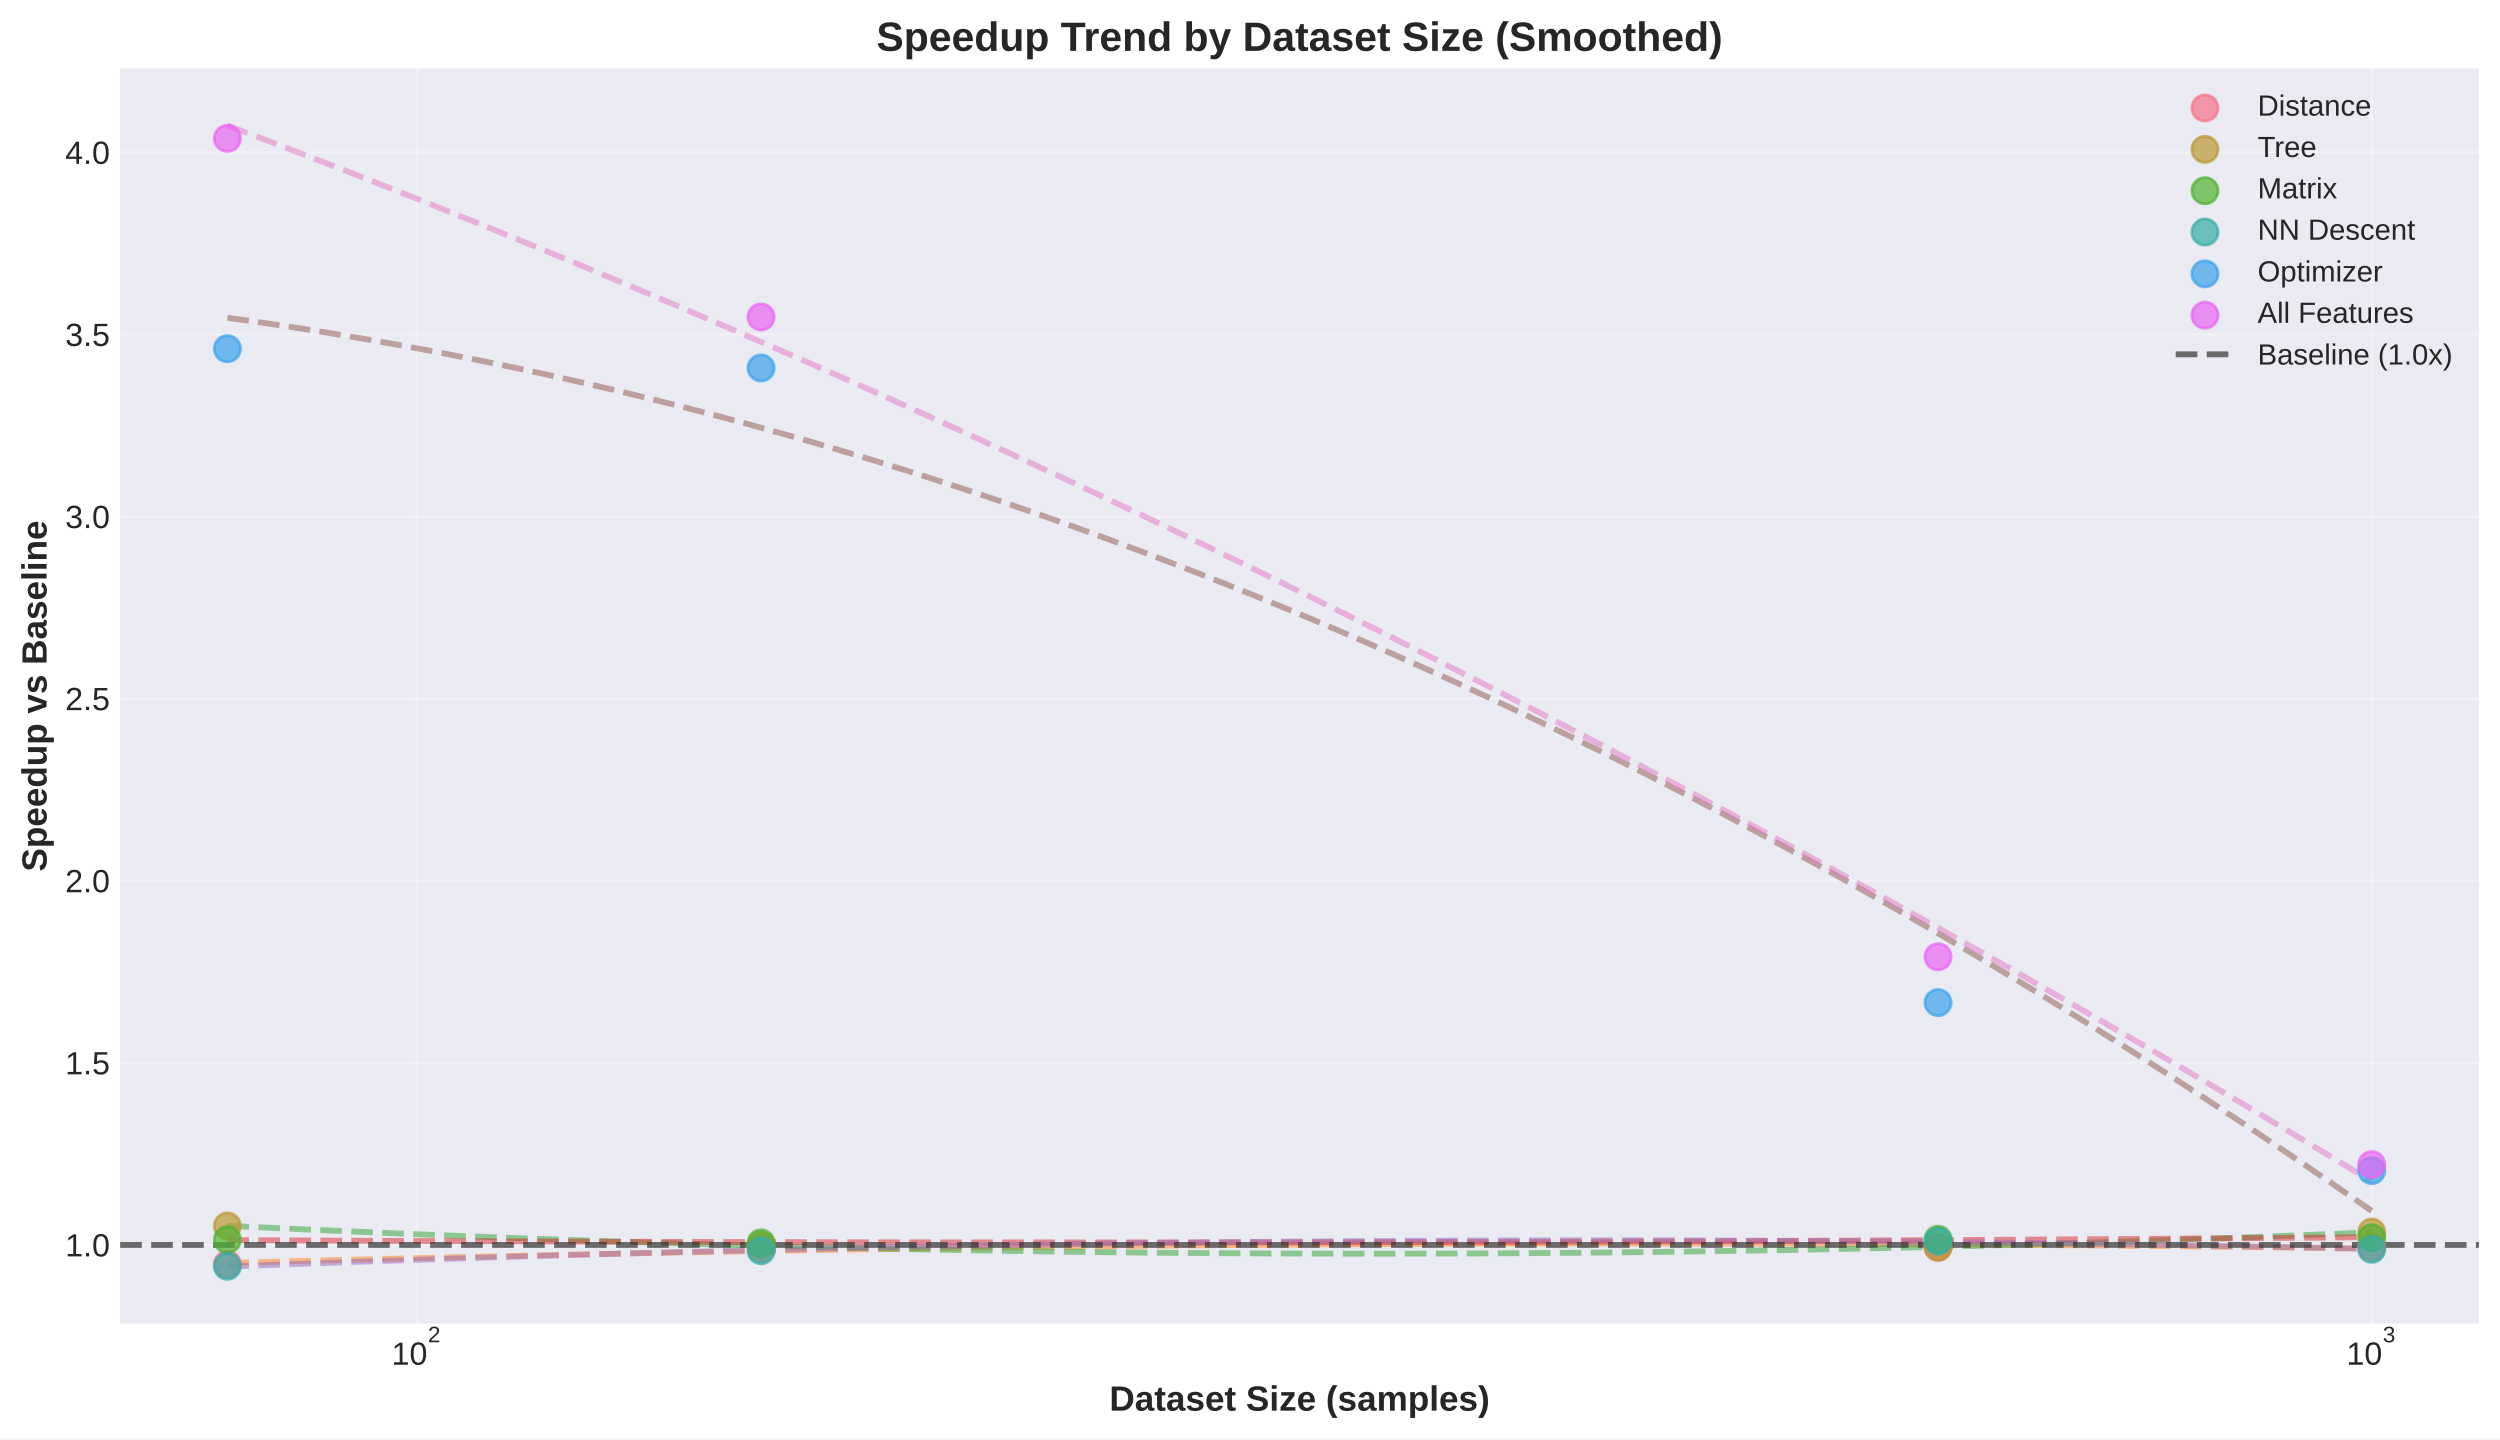
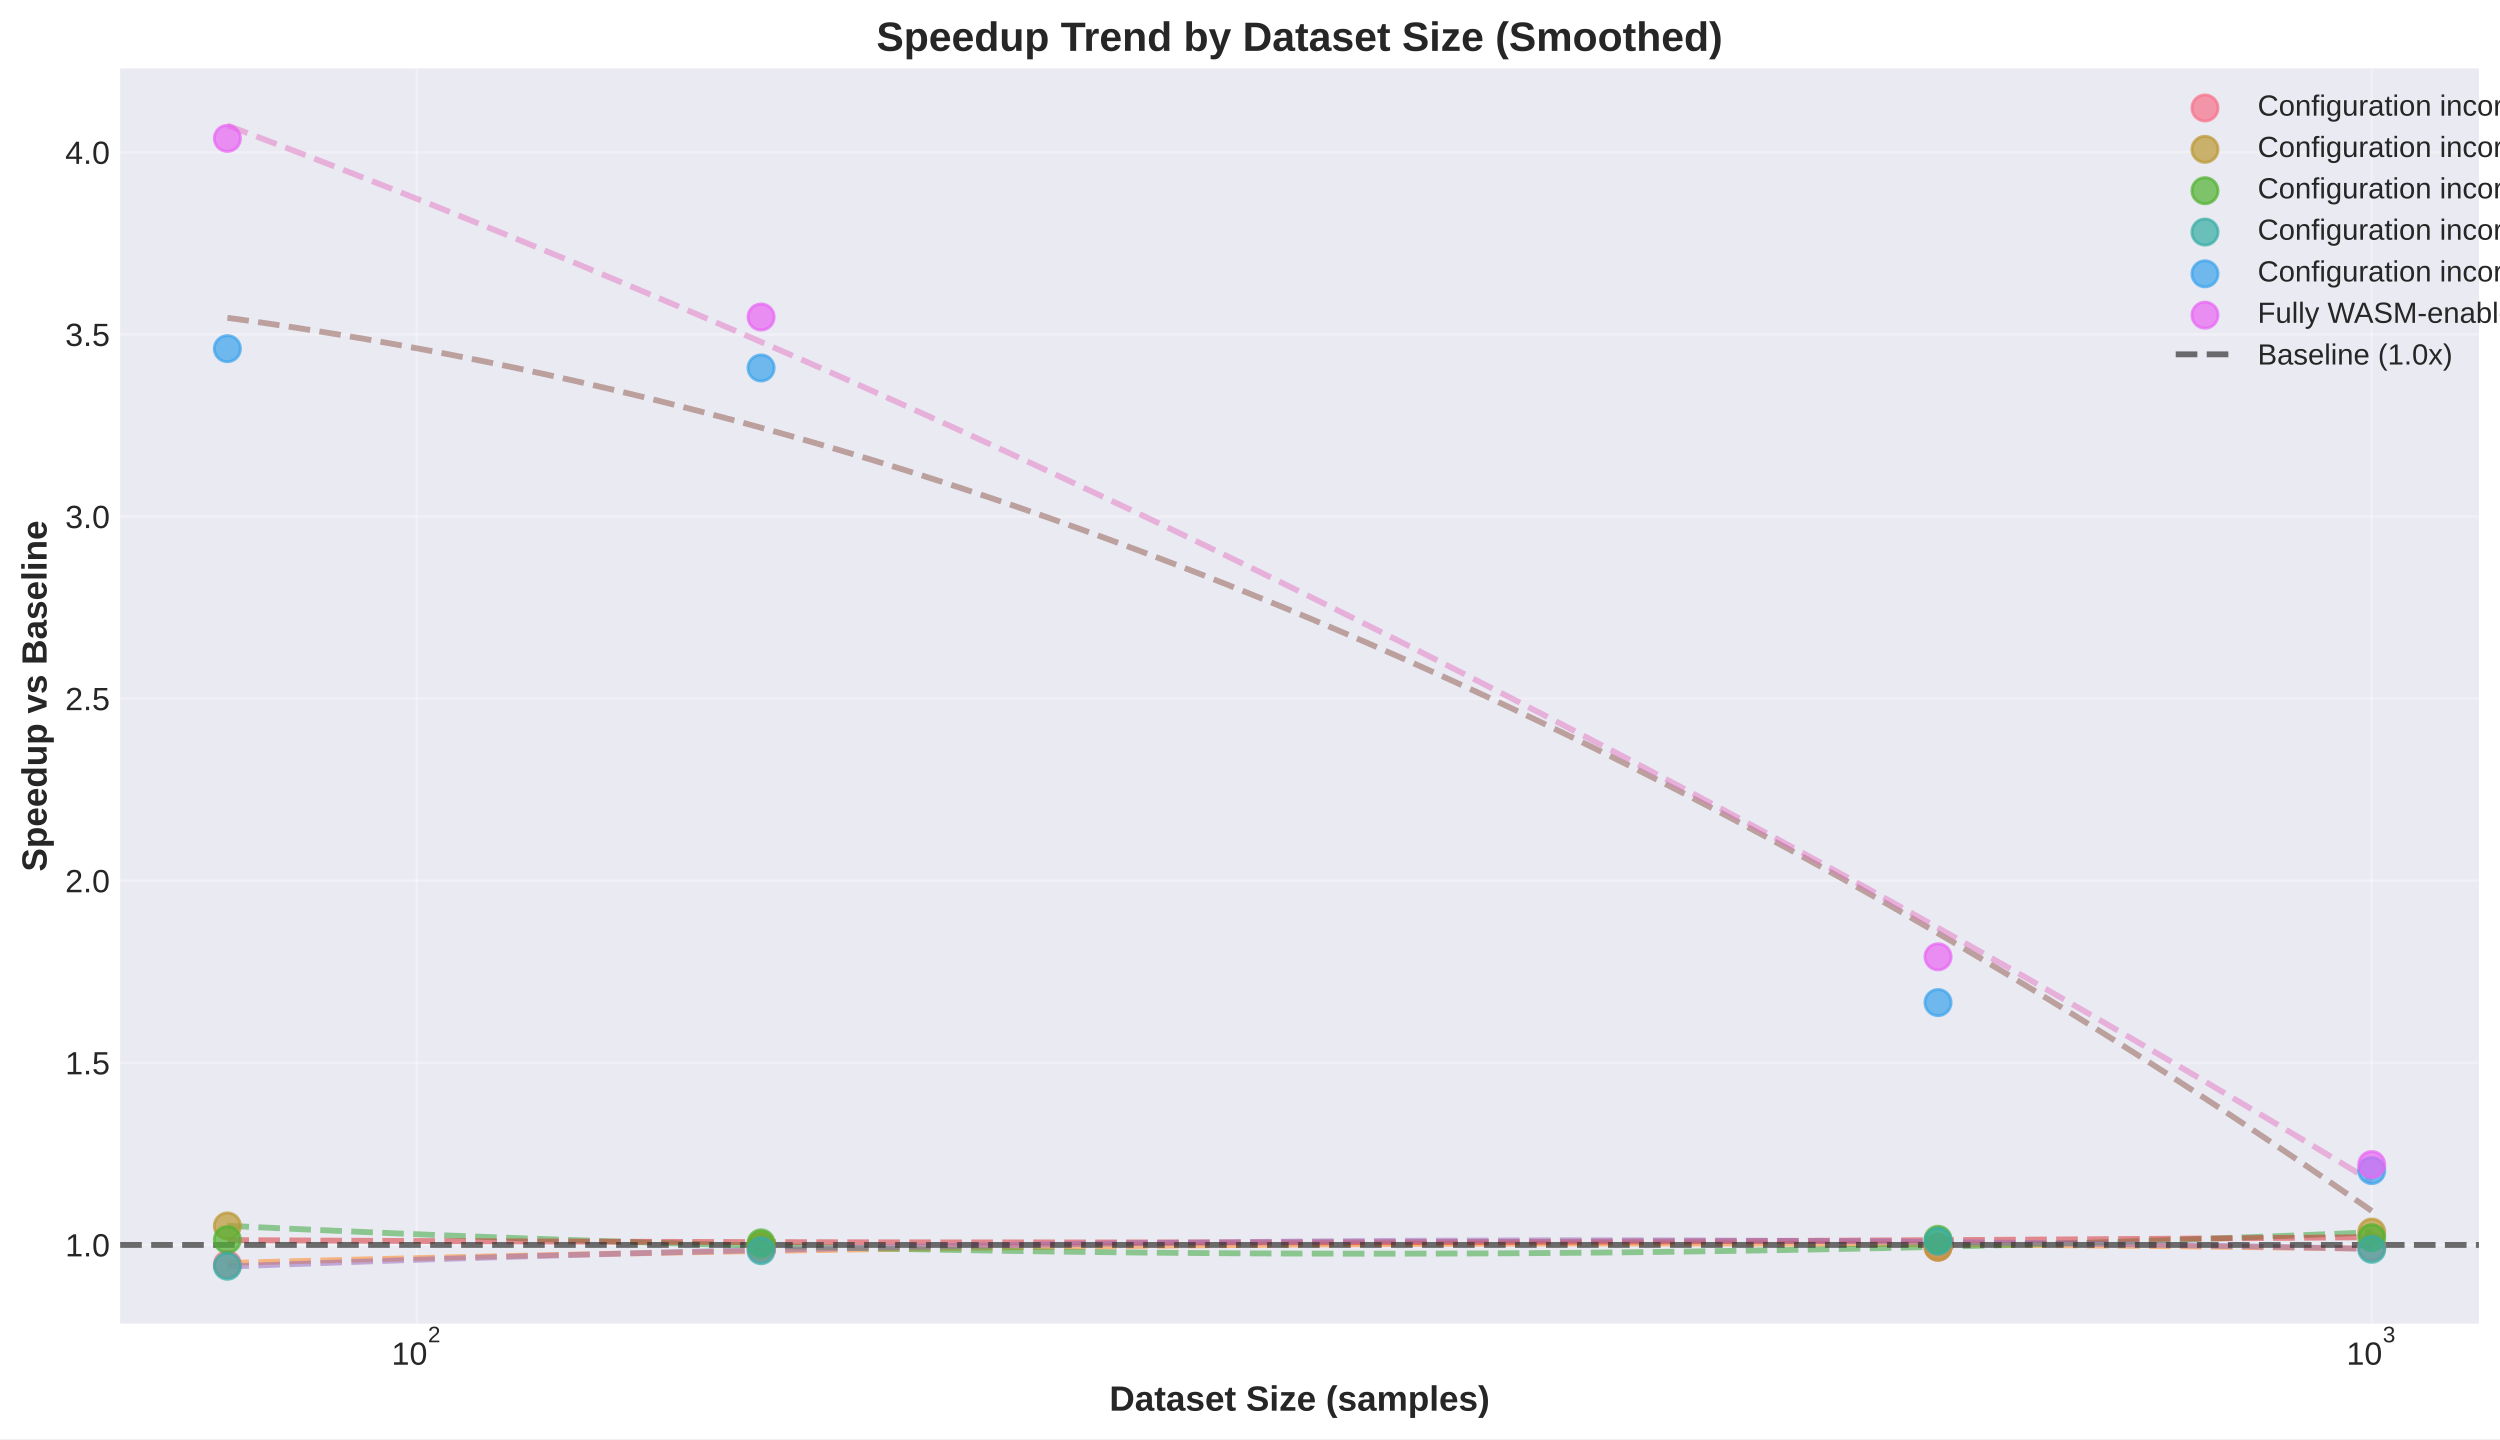
<svg xmlns="http://www.w3.org/2000/svg" xmlns:xlink="http://www.w3.org/1999/xlink" width="854.934pt" height="492.142pt" viewBox="0 0 854.934 492.142" version="1.1">
  <defs>
    <style type="text/css">*{stroke-linejoin: round; stroke-linecap: butt}</style>
  </defs>
  <g id="figure_1">
    <g id="patch_1">
      <path d="M 0 492.142  L 854.934 492.142  L 854.934 0  L 0 0  z " style="fill: #ffffff" />
    </g>
    <g id="axes_1">
      <g id="patch_2">
        <path d="M 41.094 452.651  L 847.734 452.651  L 847.734 23.392  L 41.094 23.392  z " style="fill: #eaeaf2" />
      </g>
      <g id="matplotlib.axis_1">
        <g id="xtick_1">
          <g id="line2d_1">
            <path d="M 142.546 452.651  L 142.546 23.392  " clip-path="url(#pfa7aecb891)" style="fill: none; stroke: #ffffff; stroke-opacity: 0.3; stroke-width: 0.8; stroke-linecap: round" />
          </g>
          <g id="line2d_2" />
          <g id="text_1">
            <g style="fill: #262626" transform="translate(133.9107 467.4943)">
              <text>
                <tspan x="0" y="-0.799" style="font-size: 11px; font-family: 'Arial'; fill: #262626">1</tspan>
                <tspan x="6.118" y="-0.799" style="font-size: 11px; font-family: 'Arial'; fill: #262626">0</tspan>
                <tspan x="12.427" y="-8.466" style="font-size: 7.7px; font-family: 'Arial'; fill: #262626">2</tspan>
              </text>
            </g>
          </g>
        </g>
        <g id="xtick_2">
          <g id="line2d_3">
            <path d="M 811.068 452.651  L 811.068 23.392  " clip-path="url(#pfa7aecb891)" style="fill: none; stroke: #ffffff; stroke-opacity: 0.3; stroke-width: 0.8; stroke-linecap: round" />
          </g>
          <g id="line2d_4" />
          <g id="text_2">
            <g style="fill: #262626" transform="translate(802.4333 467.4943)">
              <text>
                <tspan x="0" y="-0.799" style="font-size: 11px; font-family: 'Arial'; fill: #262626">1</tspan>
                <tspan x="6.118" y="-0.799" style="font-size: 11px; font-family: 'Arial'; fill: #262626">0</tspan>
                <tspan x="12.427" y="-8.466" style="font-size: 7.7px; font-family: 'Arial'; fill: #262626">3</tspan>
              </text>
            </g>
          </g>
        </g>
        <g id="xtick_3">
          <g id="line2d_5" />
        </g>
        <g id="xtick_4">
          <g id="line2d_6" />
        </g>
        <g id="xtick_5">
          <g id="line2d_7" />
        </g>
        <g id="xtick_6">
          <g id="line2d_8" />
        </g>
        <g id="xtick_7">
          <g id="line2d_9" />
        </g>
        <g id="xtick_8">
          <g id="line2d_10" />
        </g>
        <g id="xtick_9">
          <g id="line2d_11" />
        </g>
        <g id="xtick_10">
          <g id="line2d_12" />
        </g>
        <g id="xtick_11">
          <g id="line2d_13" />
        </g>
        <g id="xtick_12">
          <g id="line2d_14" />
        </g>
        <g id="text_3">
          <text style="font-weight: 700; font-size: 12px; font-family: 'Arial', 'Liberation Sans', 'DejaVu Sans', 'Bitstream Vera Sans', sans-serif; text-anchor: middle; fill: #262626" x="444.414" y="482.416" transform="rotate(-0 444.4137 482.4161)">Dataset Size (samples)</text>
        </g>
      </g>
      <g id="matplotlib.axis_2">
        <g id="ytick_1">
          <g id="line2d_15">
            <path d="M 41.094 425.727  L 847.734 425.727  " clip-path="url(#pfa7aecb891)" style="fill: none; stroke: #ffffff; stroke-opacity: 0.3; stroke-width: 0.8; stroke-linecap: round" />
          </g>
          <g id="line2d_16" />
          <g id="text_4">
            <text style="font-size: 11px; font-family: 'Arial', 'Liberation Sans', 'DejaVu Sans', 'Bitstream Vera Sans', sans-serif; text-anchor: end; fill: #262626" x="37.594" y="429.664" transform="rotate(-0 37.59375 429.6639)">1.0</text>
          </g>
        </g>
        <g id="ytick_2">
          <g id="line2d_17">
            <path d="M 41.094 363.457  L 847.734 363.457  " clip-path="url(#pfa7aecb891)" style="fill: none; stroke: #ffffff; stroke-opacity: 0.3; stroke-width: 0.8; stroke-linecap: round" />
          </g>
          <g id="line2d_18" />
          <g id="text_5">
            <text style="font-size: 11px; font-family: 'Arial', 'Liberation Sans', 'DejaVu Sans', 'Bitstream Vera Sans', sans-serif; text-anchor: end; fill: #262626" x="37.594" y="367.393" transform="rotate(-0 37.59375 367.3934)">1.5</text>
          </g>
        </g>
        <g id="ytick_3">
          <g id="line2d_19">
            <path d="M 41.094 301.186  L 847.734 301.186  " clip-path="url(#pfa7aecb891)" style="fill: none; stroke: #ffffff; stroke-opacity: 0.3; stroke-width: 0.8; stroke-linecap: round" />
          </g>
          <g id="line2d_20" />
          <g id="text_6">
            <text style="font-size: 11px; font-family: 'Arial', 'Liberation Sans', 'DejaVu Sans', 'Bitstream Vera Sans', sans-serif; text-anchor: end; fill: #262626" x="37.594" y="305.123" transform="rotate(-0 37.59375 305.1228)">2.0</text>
          </g>
        </g>
        <g id="ytick_4">
          <g id="line2d_21">
            <path d="M 41.094 238.915  L 847.734 238.915  " clip-path="url(#pfa7aecb891)" style="fill: none; stroke: #ffffff; stroke-opacity: 0.3; stroke-width: 0.8; stroke-linecap: round" />
          </g>
          <g id="line2d_22" />
          <g id="text_7">
            <text style="font-size: 11px; font-family: 'Arial', 'Liberation Sans', 'DejaVu Sans', 'Bitstream Vera Sans', sans-serif; text-anchor: end; fill: #262626" x="37.594" y="242.852" transform="rotate(-0 37.59375 242.8522)">2.5</text>
          </g>
        </g>
        <g id="ytick_5">
          <g id="line2d_23">
            <path d="M 41.094 176.645  L 847.734 176.645  " clip-path="url(#pfa7aecb891)" style="fill: none; stroke: #ffffff; stroke-opacity: 0.3; stroke-width: 0.8; stroke-linecap: round" />
          </g>
          <g id="line2d_24" />
          <g id="text_8">
            <text style="font-size: 11px; font-family: 'Arial', 'Liberation Sans', 'DejaVu Sans', 'Bitstream Vera Sans', sans-serif; text-anchor: end; fill: #262626" x="37.594" y="180.582" transform="rotate(-0 37.59375 180.5817)">3.0</text>
          </g>
        </g>
        <g id="ytick_6">
          <g id="line2d_25">
            <path d="M 41.094 114.374  L 847.734 114.374  " clip-path="url(#pfa7aecb891)" style="fill: none; stroke: #ffffff; stroke-opacity: 0.3; stroke-width: 0.8; stroke-linecap: round" />
          </g>
          <g id="line2d_26" />
          <g id="text_9">
            <text style="font-size: 11px; font-family: 'Arial', 'Liberation Sans', 'DejaVu Sans', 'Bitstream Vera Sans', sans-serif; text-anchor: end; fill: #262626" x="37.594" y="118.311" transform="rotate(-0 37.59375 118.3111)">3.5</text>
          </g>
        </g>
        <g id="ytick_7">
          <g id="line2d_27">
            <path d="M 41.094 52.104  L 847.734 52.104  " clip-path="url(#pfa7aecb891)" style="fill: none; stroke: #ffffff; stroke-opacity: 0.3; stroke-width: 0.8; stroke-linecap: round" />
          </g>
          <g id="line2d_28" />
          <g id="text_10">
            <text style="font-size: 11px; font-family: 'Arial', 'Liberation Sans', 'DejaVu Sans', 'Bitstream Vera Sans', sans-serif; text-anchor: end; fill: #262626" x="37.594" y="56.041" transform="rotate(-0 37.59375 56.04052)">4.0</text>
          </g>
        </g>
        <g id="text_11">
          <text style="font-weight: 700; font-size: 12px; font-family: 'Arial', 'Liberation Sans', 'DejaVu Sans', 'Bitstream Vera Sans', sans-serif; text-anchor: middle; fill: #262626" x="15.936" y="238.021" transform="rotate(-90 15.93562 238.021)">Speedup vs Baseline</text>
        </g>
      </g>
      <g id="line2d_29">
        <path d="M 77.759 431.92  L 85.166 431.716  L 92.574 431.516  L 99.981 431.318  L 107.388 431.124  L 114.795 430.932  L 122.202 430.744  L 129.609 430.559  L 137.017 430.378  L 144.424 430.199  L 151.831 430.023  L 159.238 429.851  L 166.645 429.682  L 174.052 429.516  L 181.459 429.353  L 188.867 429.193  L 196.274 429.037  L 203.681 428.883  L 211.088 428.733  L 218.495 428.586  L 225.902 428.442  L 233.31 428.301  L 240.717 428.164  L 248.124 428.029  L 255.531 427.898  L 262.938 427.77  L 270.345 427.645  L 277.753 427.523  L 285.16 427.404  L 292.567 427.288  L 299.974 427.176  L 307.381 427.067  L 314.788 426.961  L 322.196 426.858  L 329.603 426.758  L 337.01 426.661  L 344.417 426.568  L 351.824 426.477  L 359.231 426.39  L 366.639 426.306  L 374.046 426.225  L 381.453 426.148  L 388.86 426.073  L 396.267 426.002  L 403.674 425.933  L 411.082 425.868  L 418.489 425.806  L 425.896 425.747  L 433.303 425.692  L 440.71 425.639  L 448.117 425.59  L 455.524 425.544  L 462.932 425.501  L 470.339 425.461  L 477.746 425.424  L 485.153 425.391  L 492.56 425.36  L 499.967 425.333  L 507.375 425.309  L 514.782 425.288  L 522.189 425.27  L 529.596 425.255  L 537.003 425.244  L 544.41 425.235  L 551.818 425.23  L 559.225 425.228  L 566.632 425.229  L 574.039 425.234  L 581.446 425.241  L 588.853 425.252  L 596.261 425.265  L 603.668 425.282  L 611.075 425.302  L 618.482 425.325  L 625.889 425.352  L 633.296 425.381  L 640.704 425.414  L 648.111 425.45  L 655.518 425.489  L 662.925 425.531  L 670.332 425.576  L 677.739 425.625  L 685.147 425.676  L 692.554 425.731  L 699.961 425.789  L 707.368 425.85  L 714.775 425.914  L 722.182 425.981  L 729.59 426.052  L 736.997 426.125  L 744.404 426.202  L 751.811 426.282  L 759.218 426.365  L 766.625 426.451  L 774.032 426.541  L 781.44 426.633  L 788.847 426.729  L 796.254 426.828  L 803.661 426.93  L 811.068 427.035  " clip-path="url(#pfa7aecb891)" style="fill: none; stroke-dasharray: 7.4,3.2; stroke-dashoffset: 0; stroke: #ff7f0e; stroke-opacity: 0.5; stroke-width: 2" />
      </g>
      <g id="line2d_30">
        <path d="M 77.759 419.172  L 85.166 419.53  L 92.574 419.881  L 99.981 420.226  L 107.388 420.564  L 114.795 420.895  L 122.202 421.219  L 129.609 421.536  L 137.017 421.846  L 144.424 422.15  L 151.831 422.447  L 159.238 422.736  L 166.645 423.019  L 174.052 423.295  L 181.459 423.565  L 188.867 423.827  L 196.274 424.083  L 203.681 424.331  L 211.088 424.573  L 218.495 424.808  L 225.902 425.036  L 233.31 425.258  L 240.717 425.472  L 248.124 425.68  L 255.531 425.88  L 262.938 426.074  L 270.345 426.261  L 277.753 426.442  L 285.16 426.615  L 292.567 426.781  L 299.974 426.941  L 307.381 427.094  L 314.788 427.24  L 322.196 427.379  L 329.603 427.511  L 337.01 427.637  L 344.417 427.755  L 351.824 427.867  L 359.231 427.972  L 366.639 428.07  L 374.046 428.161  L 381.453 428.245  L 388.86 428.323  L 396.267 428.393  L 403.674 428.457  L 411.082 428.514  L 418.489 428.564  L 425.896 428.607  L 433.303 428.644  L 440.71 428.673  L 448.117 428.696  L 455.524 428.711  L 462.932 428.72  L 470.339 428.723  L 477.746 428.718  L 485.153 428.706  L 492.56 428.688  L 499.967 428.662  L 507.375 428.63  L 514.782 428.591  L 522.189 428.545  L 529.596 428.493  L 537.003 428.433  L 544.41 428.367  L 551.818 428.294  L 559.225 428.213  L 566.632 428.126  L 574.039 428.033  L 581.446 427.932  L 588.853 427.825  L 596.261 427.71  L 603.668 427.589  L 611.075 427.461  L 618.482 427.326  L 625.889 427.184  L 633.296 427.036  L 640.704 426.88  L 648.111 426.718  L 655.518 426.549  L 662.925 426.373  L 670.332 426.19  L 677.739 426  L 685.147 425.804  L 692.554 425.6  L 699.961 425.39  L 707.368 425.173  L 714.775 424.949  L 722.182 424.718  L 729.59 424.48  L 736.997 424.236  L 744.404 423.985  L 751.811 423.726  L 759.218 423.461  L 766.625 423.189  L 774.032 422.911  L 781.44 422.625  L 788.847 422.333  L 796.254 422.033  L 803.661 421.727  L 811.068 421.414  " clip-path="url(#pfa7aecb891)" style="fill: none; stroke-dasharray: 7.4,3.2; stroke-dashoffset: 0; stroke: #2ca02c; stroke-opacity: 0.5; stroke-width: 2" />
      </g>
      <g id="line2d_31">
        <path d="M 77.759 424.075  L 85.166 424.115  L 92.574 424.154  L 99.981 424.192  L 107.388 424.229  L 114.795 424.265  L 122.202 424.3  L 129.609 424.333  L 137.017 424.366  L 144.424 424.398  L 151.831 424.429  L 159.238 424.459  L 166.645 424.487  L 174.052 424.515  L 181.459 424.542  L 188.867 424.567  L 196.274 424.592  L 203.681 424.616  L 211.088 424.638  L 218.495 424.66  L 225.902 424.681  L 233.31 424.7  L 240.717 424.719  L 248.124 424.736  L 255.531 424.753  L 262.938 424.768  L 270.345 424.783  L 277.753 424.796  L 285.16 424.809  L 292.567 424.82  L 299.974 424.831  L 307.381 424.84  L 314.788 424.849  L 322.196 424.856  L 329.603 424.862  L 337.01 424.868  L 344.417 424.872  L 351.824 424.875  L 359.231 424.877  L 366.639 424.879  L 374.046 424.879  L 381.453 424.878  L 388.86 424.876  L 396.267 424.874  L 403.674 424.87  L 411.082 424.865  L 418.489 424.859  L 425.896 424.852  L 433.303 424.844  L 440.71 424.835  L 448.117 424.826  L 455.524 424.815  L 462.932 424.803  L 470.339 424.79  L 477.746 424.776  L 485.153 424.761  L 492.56 424.745  L 499.967 424.728  L 507.375 424.709  L 514.782 424.69  L 522.189 424.67  L 529.596 424.649  L 537.003 424.627  L 544.41 424.604  L 551.818 424.58  L 559.225 424.554  L 566.632 424.528  L 574.039 424.501  L 581.446 424.473  L 588.853 424.444  L 596.261 424.413  L 603.668 424.382  L 611.075 424.35  L 618.482 424.316  L 625.889 424.282  L 633.296 424.247  L 640.704 424.21  L 648.111 424.173  L 655.518 424.134  L 662.925 424.095  L 670.332 424.054  L 677.739 424.013  L 685.147 423.97  L 692.554 423.927  L 699.961 423.882  L 707.368 423.837  L 714.775 423.79  L 722.182 423.743  L 729.59 423.694  L 736.997 423.645  L 744.404 423.594  L 751.811 423.542  L 759.218 423.49  L 766.625 423.436  L 774.032 423.381  L 781.44 423.325  L 788.847 423.269  L 796.254 423.211  L 803.661 423.152  L 811.068 423.092  " clip-path="url(#pfa7aecb891)" style="fill: none; stroke-dasharray: 7.4,3.2; stroke-dashoffset: 0; stroke: #d62728; stroke-opacity: 0.5; stroke-width: 2" />
      </g>
      <g id="line2d_32">
        <path d="M 77.759 433.139  L 85.166 432.856  L 92.574 432.578  L 99.981 432.304  L 107.388 432.035  L 114.795 431.77  L 122.202 431.51  L 129.609 431.254  L 137.017 431.003  L 144.424 430.757  L 151.831 430.515  L 159.238 430.277  L 166.645 430.044  L 174.052 429.816  L 181.459 429.592  L 188.867 429.372  L 196.274 429.157  L 203.681 428.947  L 211.088 428.741  L 218.495 428.54  L 225.902 428.343  L 233.31 428.151  L 240.717 427.963  L 248.124 427.78  L 255.531 427.601  L 262.938 427.427  L 270.345 427.257  L 277.753 427.092  L 285.16 426.931  L 292.567 426.775  L 299.974 426.623  L 307.381 426.476  L 314.788 426.334  L 322.196 426.196  L 329.603 426.062  L 337.01 425.933  L 344.417 425.809  L 351.824 425.689  L 359.231 425.573  L 366.639 425.462  L 374.046 425.356  L 381.453 425.254  L 388.86 425.157  L 396.267 425.064  L 403.674 424.975  L 411.082 424.892  L 418.489 424.812  L 425.896 424.738  L 433.303 424.667  L 440.71 424.602  L 448.117 424.541  L 455.524 424.484  L 462.932 424.432  L 470.339 424.384  L 477.746 424.341  L 485.153 424.302  L 492.56 424.268  L 499.967 424.239  L 507.375 424.214  L 514.782 424.193  L 522.189 424.177  L 529.596 424.166  L 537.003 424.159  L 544.41 424.157  L 551.818 424.159  L 559.225 424.165  L 566.632 424.177  L 574.039 424.192  L 581.446 424.213  L 588.853 424.237  L 596.261 424.267  L 603.668 424.3  L 611.075 424.339  L 618.482 424.381  L 625.889 424.429  L 633.296 424.481  L 640.704 424.537  L 648.111 424.598  L 655.518 424.663  L 662.925 424.733  L 670.332 424.808  L 677.739 424.887  L 685.147 424.97  L 692.554 425.058  L 699.961 425.151  L 707.368 425.248  L 714.775 425.35  L 722.182 425.456  L 729.59 425.566  L 736.997 425.682  L 744.404 425.801  L 751.811 425.926  L 759.218 426.054  L 766.625 426.188  L 774.032 426.325  L 781.44 426.468  L 788.847 426.614  L 796.254 426.766  L 803.661 426.922  L 811.068 427.082  " clip-path="url(#pfa7aecb891)" style="fill: none; stroke-dasharray: 7.4,3.2; stroke-dashoffset: 0; stroke: #9467bd; stroke-opacity: 0.5; stroke-width: 2" />
      </g>
      <g id="line2d_33">
        <path d="M 77.759 108.674  L 85.166 109.704  L 92.574 110.776  L 99.981 111.89  L 107.388 113.046  L 114.795 114.244  L 122.202 115.484  L 129.609 116.766  L 137.017 118.089  L 144.424 119.455  L 151.831 120.862  L 159.238 122.312  L 166.645 123.803  L 174.052 125.337  L 181.459 126.912  L 188.867 128.529  L 196.274 130.189  L 203.681 131.89  L 211.088 133.633  L 218.495 135.418  L 225.902 137.245  L 233.31 139.114  L 240.717 141.025  L 248.124 142.977  L 255.531 144.972  L 262.938 147.009  L 270.345 149.087  L 277.753 151.208  L 285.16 153.37  L 292.567 155.575  L 299.974 157.821  L 307.381 160.11  L 314.788 162.44  L 322.196 164.812  L 329.603 167.226  L 337.01 169.682  L 344.417 172.18  L 351.824 174.72  L 359.231 177.302  L 366.639 179.926  L 374.046 182.592  L 381.453 185.3  L 388.86 188.049  L 396.267 190.841  L 403.674 193.674  L 411.082 196.55  L 418.489 199.467  L 425.896 202.427  L 433.303 205.428  L 440.71 208.471  L 448.117 211.557  L 455.524 214.684  L 462.932 217.853  L 470.339 221.064  L 477.746 224.317  L 485.153 227.612  L 492.56 230.949  L 499.967 234.328  L 507.375 237.748  L 514.782 241.211  L 522.189 244.716  L 529.596 248.262  L 537.003 251.851  L 544.41 255.481  L 551.818 259.154  L 559.225 262.868  L 566.632 266.624  L 574.039 270.422  L 581.446 274.263  L 588.853 278.145  L 596.261 282.069  L 603.668 286.035  L 611.075 290.043  L 618.482 294.093  L 625.889 298.184  L 633.296 302.318  L 640.704 306.494  L 648.111 310.712  L 655.518 314.971  L 662.925 319.273  L 670.332 323.616  L 677.739 328.002  L 685.147 332.429  L 692.554 336.898  L 699.961 341.409  L 707.368 345.963  L 714.775 350.558  L 722.182 355.195  L 729.59 359.874  L 736.997 364.595  L 744.404 369.358  L 751.811 374.162  L 759.218 379.009  L 766.625 383.898  L 774.032 388.829  L 781.44 393.801  L 788.847 398.816  L 796.254 403.872  L 803.661 408.971  L 811.068 414.111  " clip-path="url(#pfa7aecb891)" style="fill: none; stroke-dasharray: 7.4,3.2; stroke-dashoffset: 0; stroke: #8c564b; stroke-opacity: 0.5; stroke-width: 2" />
      </g>
      <g id="line2d_34">
        <path d="M 77.759 42.903  L 85.166 45.704  L 92.574 48.521  L 99.981 51.357  L 107.388 54.209  L 114.795 57.078  L 122.202 59.965  L 129.609 62.869  L 137.017 65.791  L 144.424 68.73  L 151.831 71.686  L 159.238 74.659  L 166.645 77.65  L 174.052 80.657  L 181.459 83.683  L 188.867 86.725  L 196.274 89.785  L 203.681 92.862  L 211.088 95.956  L 218.495 99.068  L 225.902 102.197  L 233.31 105.343  L 240.717 108.507  L 248.124 111.687  L 255.531 114.885  L 262.938 118.101  L 270.345 121.333  L 277.753 124.583  L 285.16 127.851  L 292.567 131.135  L 299.974 134.437  L 307.381 137.756  L 314.788 141.092  L 322.196 144.446  L 329.603 147.817  L 337.01 151.205  L 344.417 154.611  L 351.824 158.033  L 359.231 161.474  L 366.639 164.931  L 374.046 168.406  L 381.453 171.898  L 388.86 175.407  L 396.267 178.933  L 403.674 182.477  L 411.082 186.038  L 418.489 189.617  L 425.896 193.212  L 433.303 196.825  L 440.71 200.456  L 448.117 204.103  L 455.524 207.768  L 462.932 211.45  L 470.339 215.15  L 477.746 218.866  L 485.153 222.6  L 492.56 226.352  L 499.967 230.12  L 507.375 233.906  L 514.782 237.709  L 522.189 241.53  L 529.596 245.367  L 537.003 249.222  L 544.41 253.095  L 551.818 256.984  L 559.225 260.891  L 566.632 264.815  L 574.039 268.757  L 581.446 272.716  L 588.853 276.692  L 596.261 280.685  L 603.668 284.696  L 611.075 288.724  L 618.482 292.769  L 625.889 296.831  L 633.296 300.911  L 640.704 305.008  L 648.111 309.122  L 655.518 313.254  L 662.925 317.403  L 670.332 321.569  L 677.739 325.753  L 685.147 329.953  L 692.554 334.171  L 699.961 338.407  L 707.368 342.659  L 714.775 346.929  L 722.182 351.217  L 729.59 355.521  L 736.997 359.843  L 744.404 364.182  L 751.811 368.538  L 759.218 372.912  L 766.625 377.303  L 774.032 381.711  L 781.44 386.137  L 788.847 390.58  L 796.254 395.04  L 803.661 399.517  L 811.068 404.012  " clip-path="url(#pfa7aecb891)" style="fill: none; stroke-dasharray: 7.4,3.2; stroke-dashoffset: 0; stroke: #e377c2; stroke-opacity: 0.5; stroke-width: 2" />
      </g>
      <g id="line2d_35">
        <path d="M 41.094 425.727  L 847.734 425.727  " clip-path="url(#pfa7aecb891)" style="fill: none; stroke-dasharray: 7.4,3.2; stroke-dashoffset: 0; stroke: #333333; stroke-opacity: 0.7; stroke-width: 2" />
      </g>
      <g id="patch_3">
        <path d="M 41.094 452.651  L 41.094 23.392  " style="fill: none" />
      </g>
      <g id="patch_4">
        <path d="M 847.734 452.651  L 847.734 23.392  " style="fill: none" />
      </g>
      <g id="patch_5">
        <path d="M 41.094 452.651  L 847.734 452.651  " style="fill: none" />
      </g>
      <g id="patch_6">
        <path d="M 41.094 23.392  L 847.734 23.392  " style="fill: none" />
      </g>
      <g id="PathCollection_1">
        <defs>
          <path id="m62a80115eb" d="M 0 4.472  C 1.186 4.472 2.324 4.001 3.162 3.162  C 4.001 2.324 4.472 1.186 4.472 0  C 4.472 -1.186 4.001 -2.324 3.162 -3.162  C 2.324 -4.001 1.186 -4.472 0 -4.472  C -1.186 -4.472 -2.324 -4.001 -3.162 -3.162  C -4.001 -2.324 -4.472 -1.186 -4.472 0  C -4.472 1.186 -4.001 2.324 -3.162 3.162  C -2.324 4.001 -1.186 4.472 0 4.472  z " style="stroke: #f77189; stroke-opacity: 0.7" />
        </defs>
        <g clip-path="url(#pfa7aecb891)">
          <use xlink:href="#m62a80115eb" x="77.759" y="432.358" style="fill: #f77189; fill-opacity: 0.7; stroke: #f77189; stroke-opacity: 0.7" />
          <use xlink:href="#m62a80115eb" x="260.267" y="426.968" style="fill: #f77189; fill-opacity: 0.7; stroke: #f77189; stroke-opacity: 0.7" />
          <use xlink:href="#m62a80115eb" x="662.757" y="426.512" style="fill: #f77189; fill-opacity: 0.7; stroke: #f77189; stroke-opacity: 0.7" />
          <use xlink:href="#m62a80115eb" x="811.068" y="426.463" style="fill: #f77189; fill-opacity: 0.7; stroke: #f77189; stroke-opacity: 0.7" />
        </g>
      </g>
      <g id="PathCollection_2">
        <defs>
          <path id="md13a2606c4" d="M 0 4.472  C 1.186 4.472 2.324 4.001 3.162 3.162  C 4.001 2.324 4.472 1.186 4.472 0  C 4.472 -1.186 4.001 -2.324 3.162 -3.162  C 2.324 -4.001 1.186 -4.472 0 -4.472  C -1.186 -4.472 -2.324 -4.001 -3.162 -3.162  C -4.001 -2.324 -4.472 -1.186 -4.472 0  C -4.472 1.186 -4.001 2.324 -3.162 3.162  C -2.324 4.001 -1.186 4.472 0 4.472  z " style="stroke: #bb9832; stroke-opacity: 0.7" />
        </defs>
        <g clip-path="url(#pfa7aecb891)">
          <use xlink:href="#md13a2606c4" x="77.759" y="419.24" style="fill: #bb9832; fill-opacity: 0.7; stroke: #bb9832; stroke-opacity: 0.7" />
          <use xlink:href="#md13a2606c4" x="260.267" y="425.873" style="fill: #bb9832; fill-opacity: 0.7; stroke: #bb9832; stroke-opacity: 0.7" />
          <use xlink:href="#md13a2606c4" x="662.757" y="426.53" style="fill: #bb9832; fill-opacity: 0.7; stroke: #bb9832; stroke-opacity: 0.7" />
          <use xlink:href="#md13a2606c4" x="811.068" y="421.325" style="fill: #bb9832; fill-opacity: 0.7; stroke: #bb9832; stroke-opacity: 0.7" />
        </g>
      </g>
      <g id="PathCollection_3">
        <defs>
          <path id="mfd48dda9ba" d="M 0 4.472  C 1.186 4.472 2.324 4.001 3.162 3.162  C 4.001 2.324 4.472 1.186 4.472 0  C 4.472 -1.186 4.001 -2.324 3.162 -3.162  C 2.324 -4.001 1.186 -4.472 0 -4.472  C -1.186 -4.472 -2.324 -4.001 -3.162 -3.162  C -4.001 -2.324 -4.472 -1.186 -4.472 0  C -4.472 1.186 -4.001 2.324 -3.162 3.162  C -2.324 4.001 -1.186 4.472 0 4.472  z " style="stroke: #50b131; stroke-opacity: 0.7" />
        </defs>
        <g clip-path="url(#pfa7aecb891)">
          <use xlink:href="#mfd48dda9ba" x="77.759" y="423.94" style="fill: #50b131; fill-opacity: 0.7; stroke: #50b131; stroke-opacity: 0.7" />
          <use xlink:href="#mfd48dda9ba" x="260.267" y="425.024" style="fill: #50b131; fill-opacity: 0.7; stroke: #50b131; stroke-opacity: 0.7" />
          <use xlink:href="#mfd48dda9ba" x="662.757" y="423.794" style="fill: #50b131; fill-opacity: 0.7; stroke: #50b131; stroke-opacity: 0.7" />
          <use xlink:href="#mfd48dda9ba" x="811.068" y="423.268" style="fill: #50b131; fill-opacity: 0.7; stroke: #50b131; stroke-opacity: 0.7" />
        </g>
      </g>
      <g id="PathCollection_4">
        <defs>
          <path id="m17cbea5996" d="M 0 4.472  C 1.186 4.472 2.324 4.001 3.162 3.162  C 4.001 2.324 4.472 1.186 4.472 0  C 4.472 -1.186 4.001 -2.324 3.162 -3.162  C 2.324 -4.001 1.186 -4.472 0 -4.472  C -1.186 -4.472 -2.324 -4.001 -3.162 -3.162  C -4.001 -2.324 -4.472 -1.186 -4.472 0  C -4.472 1.186 -4.001 2.324 -3.162 3.162  C -2.324 4.001 -1.186 4.472 0 4.472  z " style="stroke: #36ada4; stroke-opacity: 0.7" />
        </defs>
        <g clip-path="url(#pfa7aecb891)">
          <use xlink:href="#m17cbea5996" x="77.759" y="433.022" style="fill: #36ada4; fill-opacity: 0.7; stroke: #36ada4; stroke-opacity: 0.7" />
          <use xlink:href="#m17cbea5996" x="260.267" y="427.714" style="fill: #36ada4; fill-opacity: 0.7; stroke: #36ada4; stroke-opacity: 0.7" />
          <use xlink:href="#m17cbea5996" x="662.757" y="424.471" style="fill: #36ada4; fill-opacity: 0.7; stroke: #36ada4; stroke-opacity: 0.7" />
          <use xlink:href="#m17cbea5996" x="811.068" y="427.234" style="fill: #36ada4; fill-opacity: 0.7; stroke: #36ada4; stroke-opacity: 0.7" />
        </g>
      </g>
      <g id="PathCollection_5">
        <defs>
          <path id="mae3e02fdce" d="M 0 4.472  C 1.186 4.472 2.324 4.001 3.162 3.162  C 4.001 2.324 4.472 1.186 4.472 0  C 4.472 -1.186 4.001 -2.324 3.162 -3.162  C 2.324 -4.001 1.186 -4.472 0 -4.472  C -1.186 -4.472 -2.324 -4.001 -3.162 -3.162  C -4.001 -2.324 -4.472 -1.186 -4.472 0  C -4.472 1.186 -4.001 2.324 -3.162 3.162  C -2.324 4.001 -1.186 4.472 0 4.472  z " style="stroke: #3ba3ec; stroke-opacity: 0.7" />
        </defs>
        <g clip-path="url(#pfa7aecb891)">
          <use xlink:href="#mae3e02fdce" x="77.759" y="119.235" style="fill: #3ba3ec; fill-opacity: 0.7; stroke: #3ba3ec; stroke-opacity: 0.7" />
          <use xlink:href="#mae3e02fdce" x="260.267" y="125.833" style="fill: #3ba3ec; fill-opacity: 0.7; stroke: #3ba3ec; stroke-opacity: 0.7" />
          <use xlink:href="#mae3e02fdce" x="662.757" y="342.853" style="fill: #3ba3ec; fill-opacity: 0.7; stroke: #3ba3ec; stroke-opacity: 0.7" />
          <use xlink:href="#mae3e02fdce" x="811.068" y="400.308" style="fill: #3ba3ec; fill-opacity: 0.7; stroke: #3ba3ec; stroke-opacity: 0.7" />
        </g>
      </g>
      <g id="PathCollection_6">
        <defs>
          <path id="me116182e4f" d="M 0 4.472  C 1.186 4.472 2.324 4.001 3.162 3.162  C 4.001 2.324 4.472 1.186 4.472 0  C 4.472 -1.186 4.001 -2.324 3.162 -3.162  C 2.324 -4.001 1.186 -4.472 0 -4.472  C -1.186 -4.472 -2.324 -4.001 -3.162 -3.162  C -4.001 -2.324 -4.472 -1.186 -4.472 0  C -4.472 1.186 -4.001 2.324 -3.162 3.162  C -2.324 4.001 -1.186 4.472 0 4.472  z " style="stroke: #e866f4; stroke-opacity: 0.7" />
        </defs>
        <g clip-path="url(#pfa7aecb891)">
          <use xlink:href="#me116182e4f" x="77.759" y="47.314" style="fill: #e866f4; fill-opacity: 0.7; stroke: #e866f4; stroke-opacity: 0.7" />
          <use xlink:href="#me116182e4f" x="260.267" y="108.405" style="fill: #e866f4; fill-opacity: 0.7; stroke: #e866f4; stroke-opacity: 0.7" />
          <use xlink:href="#me116182e4f" x="662.757" y="327.197" style="fill: #e866f4; fill-opacity: 0.7; stroke: #e866f4; stroke-opacity: 0.7" />
          <use xlink:href="#me116182e4f" x="811.068" y="398.248" style="fill: #e866f4; fill-opacity: 0.7; stroke: #e866f4; stroke-opacity: 0.7" />
        </g>
      </g>
      <g id="text_12">
        <text style="font-weight: 700; font-size: 14px; font-family: 'Arial', 'Liberation Sans', 'DejaVu Sans', 'Bitstream Vera Sans', sans-serif; text-anchor: middle; fill: #262626" x="444.414" y="17.392" transform="rotate(-0 444.4137 17.39156)">Speedup Trend by Dataset Size (Smoothed)</text>
      </g>
      <g id="legend_1">
        <g id="PathCollection_7">
          <g>
            <use xlink:href="#m62a80115eb" x="754.038" y="36.924" style="fill: #f77189; fill-opacity: 0.7; stroke: #f77189; stroke-opacity: 0.7" />
          </g>
        </g>
        <g id="text_13">
-           <text style="font-size: 10px; font-family: 'Arial', 'Liberation Sans', 'DejaVu Sans', 'Bitstream Vera Sans', sans-serif; text-anchor: start; fill: #262626" x="772.038" y="39.549" transform="rotate(-0 772.0384 39.54937)">Distance</text>
+           <text style="font-size: 10px; font-family: 'Arial', 'Liberation Sans', 'DejaVu Sans', 'Bitstream Vera Sans', sans-serif; text-anchor: start; fill: #262626" x="772.038" y="39.549" transform="rotate(-0 772.0384 39.54937)">Configuration incorporating Distance</text>
        </g>
        <g id="PathCollection_8">
          <g>
            <use xlink:href="#md13a2606c4" x="754.038" y="51.07" style="fill: #bb9832; fill-opacity: 0.7; stroke: #bb9832; stroke-opacity: 0.7" />
          </g>
        </g>
        <g id="text_14">
-           <text style="font-size: 10px; font-family: 'Arial', 'Liberation Sans', 'DejaVu Sans', 'Bitstream Vera Sans', sans-serif; text-anchor: start; fill: #262626" x="772.038" y="53.695" transform="rotate(-0 772.0384 53.69469)">Tree</text>
+           <text style="font-size: 10px; font-family: 'Arial', 'Liberation Sans', 'DejaVu Sans', 'Bitstream Vera Sans', sans-serif; text-anchor: start; fill: #262626" x="772.038" y="53.695" transform="rotate(-0 772.0384 53.69469)">Configuration incorporating Tree</text>
        </g>
        <g id="PathCollection_9">
          <g>
            <use xlink:href="#mfd48dda9ba" x="754.038" y="65.215" style="fill: #50b131; fill-opacity: 0.7; stroke: #50b131; stroke-opacity: 0.7" />
          </g>
        </g>
        <g id="text_15">
-           <text style="font-size: 10px; font-family: 'Arial', 'Liberation Sans', 'DejaVu Sans', 'Bitstream Vera Sans', sans-serif; text-anchor: start; fill: #262626" x="772.038" y="67.84" transform="rotate(-0 772.0384 67.84)">Matrix</text>
+           <text style="font-size: 10px; font-family: 'Arial', 'Liberation Sans', 'DejaVu Sans', 'Bitstream Vera Sans', sans-serif; text-anchor: start; fill: #262626" x="772.038" y="67.84" transform="rotate(-0 772.0384 67.84)">Configuration incorporating Matrix</text>
        </g>
        <g id="PathCollection_10">
          <g>
            <use xlink:href="#m17cbea5996" x="754.038" y="79.36" style="fill: #36ada4; fill-opacity: 0.7; stroke: #36ada4; stroke-opacity: 0.7" />
          </g>
        </g>
        <g id="text_16">
-           <text style="font-size: 10px; font-family: 'Arial', 'Liberation Sans', 'DejaVu Sans', 'Bitstream Vera Sans', sans-serif; text-anchor: start; fill: #262626" x="772.038" y="81.985" transform="rotate(-0 772.0384 81.98531)">NN Descent</text>
+           <text style="font-size: 10px; font-family: 'Arial', 'Liberation Sans', 'DejaVu Sans', 'Bitstream Vera Sans', sans-serif; text-anchor: start; fill: #262626" x="772.038" y="81.985" transform="rotate(-0 772.0384 81.98531)">Configuration incorporating NN Descent</text>
        </g>
        <g id="PathCollection_11">
          <g>
            <use xlink:href="#mae3e02fdce" x="754.038" y="93.634" style="fill: #3ba3ec; fill-opacity: 0.7; stroke: #3ba3ec; stroke-opacity: 0.7" />
          </g>
        </g>
        <g id="text_17">
-           <text style="font-size: 10px; font-family: 'Arial', 'Liberation Sans', 'DejaVu Sans', 'Bitstream Vera Sans', sans-serif; text-anchor: start; fill: #262626" x="772.038" y="96.259" transform="rotate(-0 772.0384 96.25875)">Optimizer</text>
+           <text style="font-size: 10px; font-family: 'Arial', 'Liberation Sans', 'DejaVu Sans', 'Bitstream Vera Sans', sans-serif; text-anchor: start; fill: #262626" x="772.038" y="96.259" transform="rotate(-0 772.0384 96.25875)">Configuration incorporating Optimizer</text>
        </g>
        <g id="PathCollection_12">
          <g>
            <use xlink:href="#me116182e4f" x="754.038" y="107.779" style="fill: #e866f4; fill-opacity: 0.7; stroke: #e866f4; stroke-opacity: 0.7" />
          </g>
        </g>
        <g id="text_18">
-           <text style="font-size: 10px; font-family: 'Arial', 'Liberation Sans', 'DejaVu Sans', 'Bitstream Vera Sans', sans-serif; text-anchor: start; fill: #262626" x="772.038" y="110.404" transform="rotate(-0 772.0384 110.4041)">All Features</text>
+           <text style="font-size: 10px; font-family: 'Arial', 'Liberation Sans', 'DejaVu Sans', 'Bitstream Vera Sans', sans-serif; text-anchor: start; fill: #262626" x="772.038" y="110.404" transform="rotate(-0 772.0384 110.4041)">Fully WASM-enabled configuration</text>
        </g>
        <g id="line2d_36">
          <path d="M 744.038 121.171  L 754.038 121.171  L 764.038 121.171  " style="fill: none; stroke-dasharray: 7.4,3.2; stroke-dashoffset: 0; stroke: #333333; stroke-opacity: 0.7; stroke-width: 2" />
        </g>
        <g id="text_19">
          <text style="font-size: 10px; font-family: 'Arial', 'Liberation Sans', 'DejaVu Sans', 'Bitstream Vera Sans', sans-serif; text-anchor: start; fill: #262626" x="772.038" y="124.671" transform="rotate(-0 772.0384 124.6713)">Baseline (1.0x)</text>
        </g>
      </g>
    </g>
  </g>
  <defs>
    <clipPath id="pfa7aecb891">
      <rect x="41.094" y="23.392" width="806.64" height="429.259" />
    </clipPath>
  </defs>
</svg>
